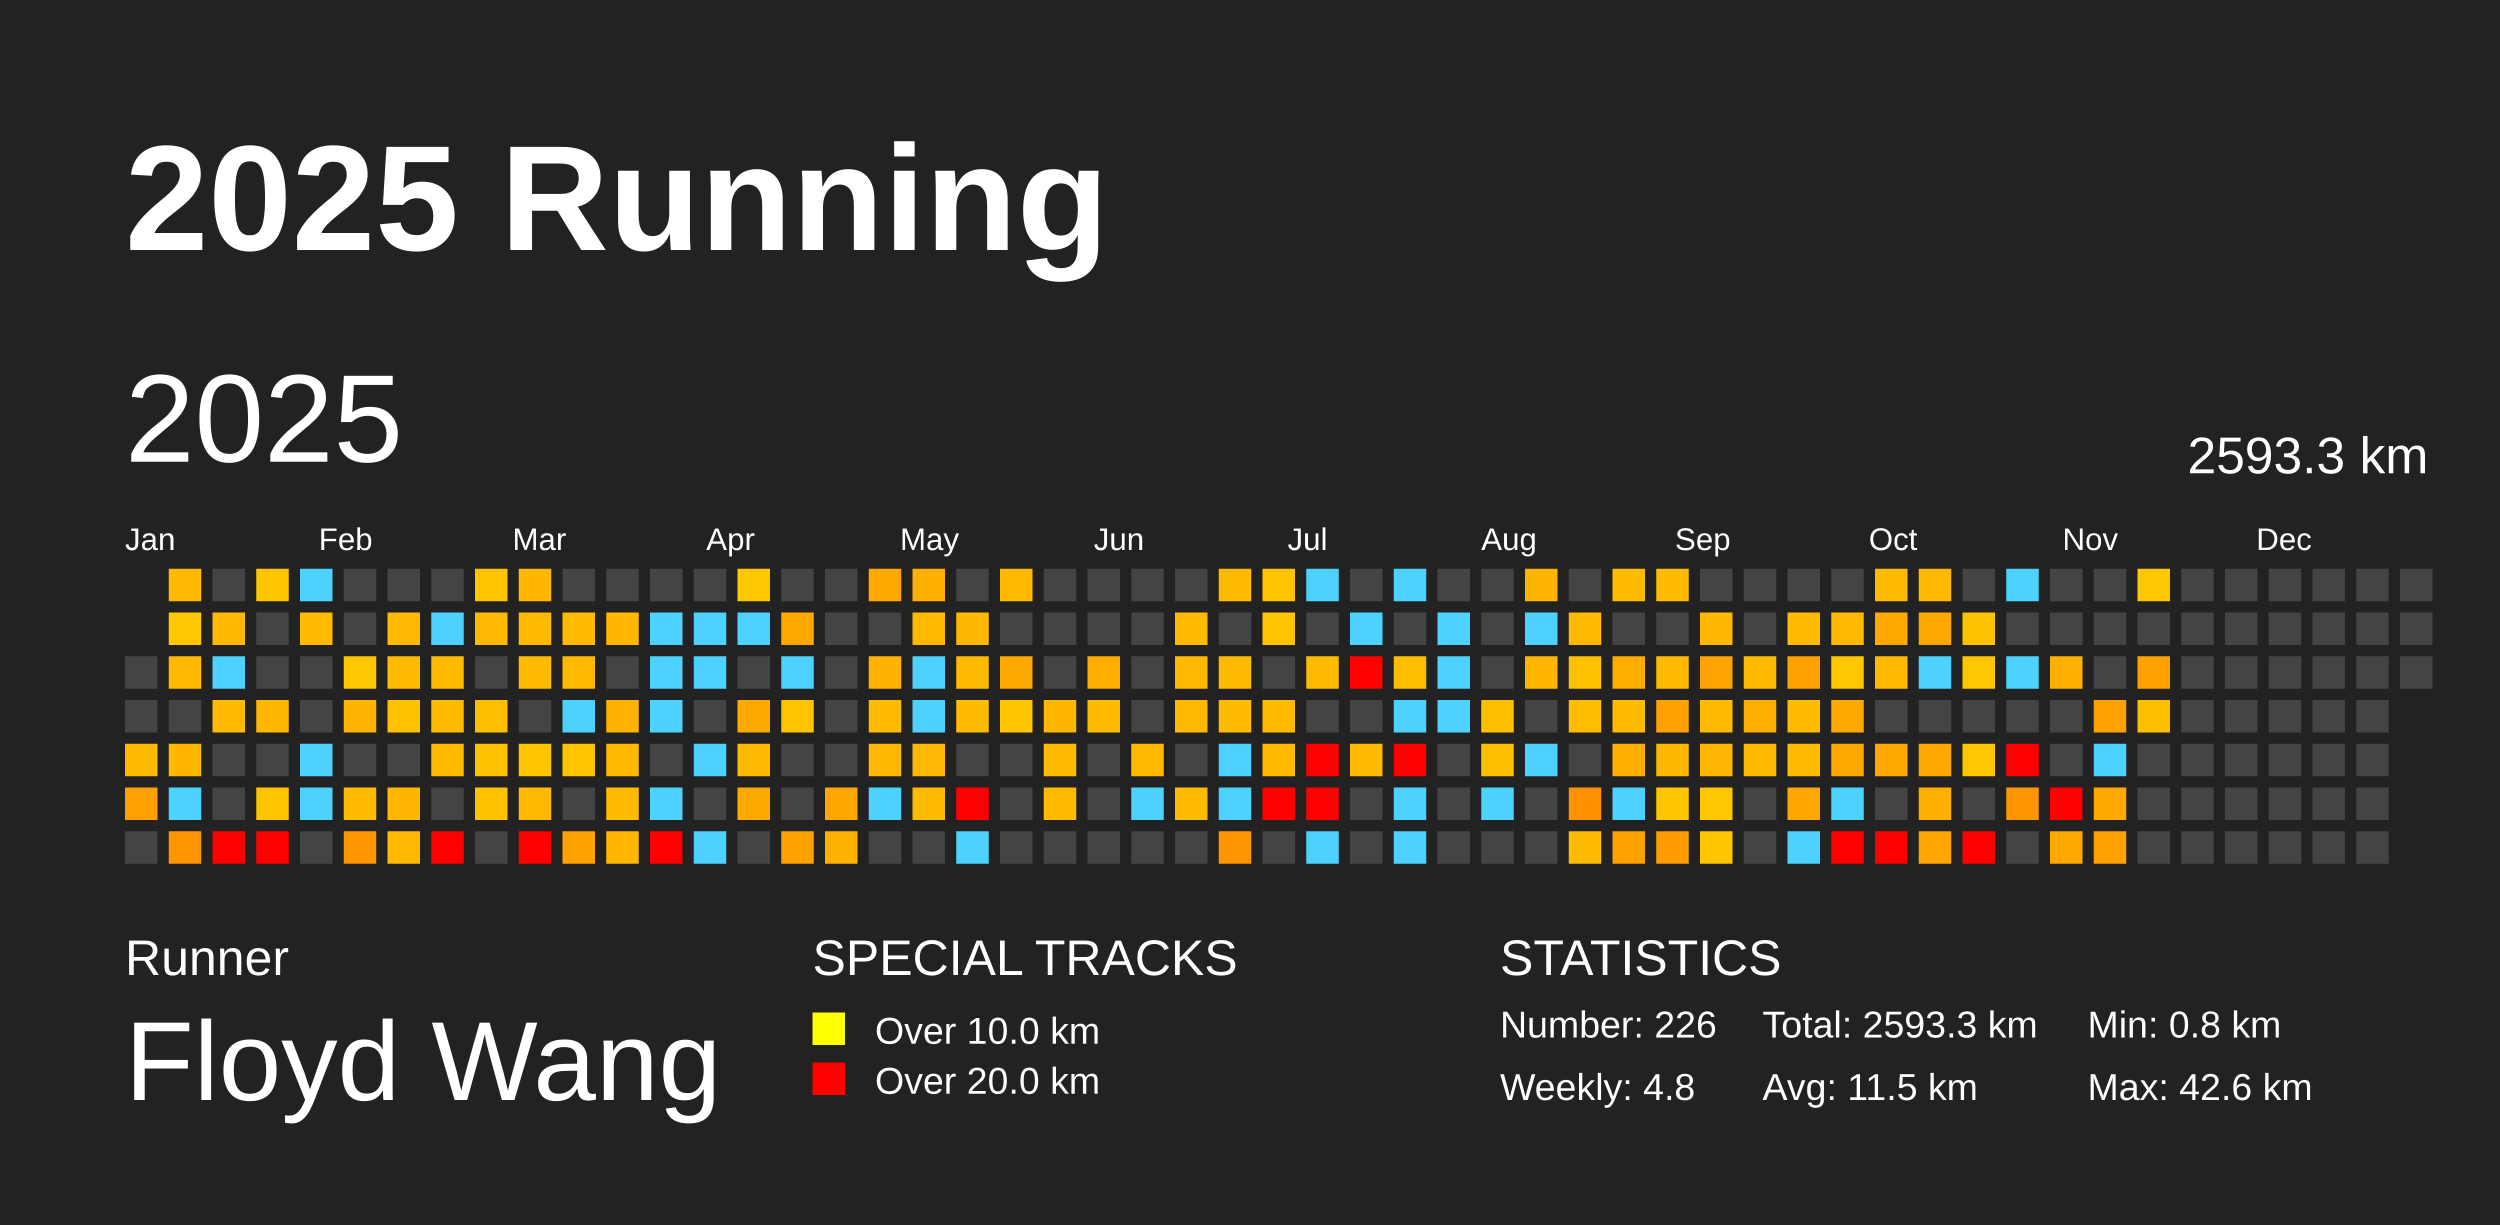
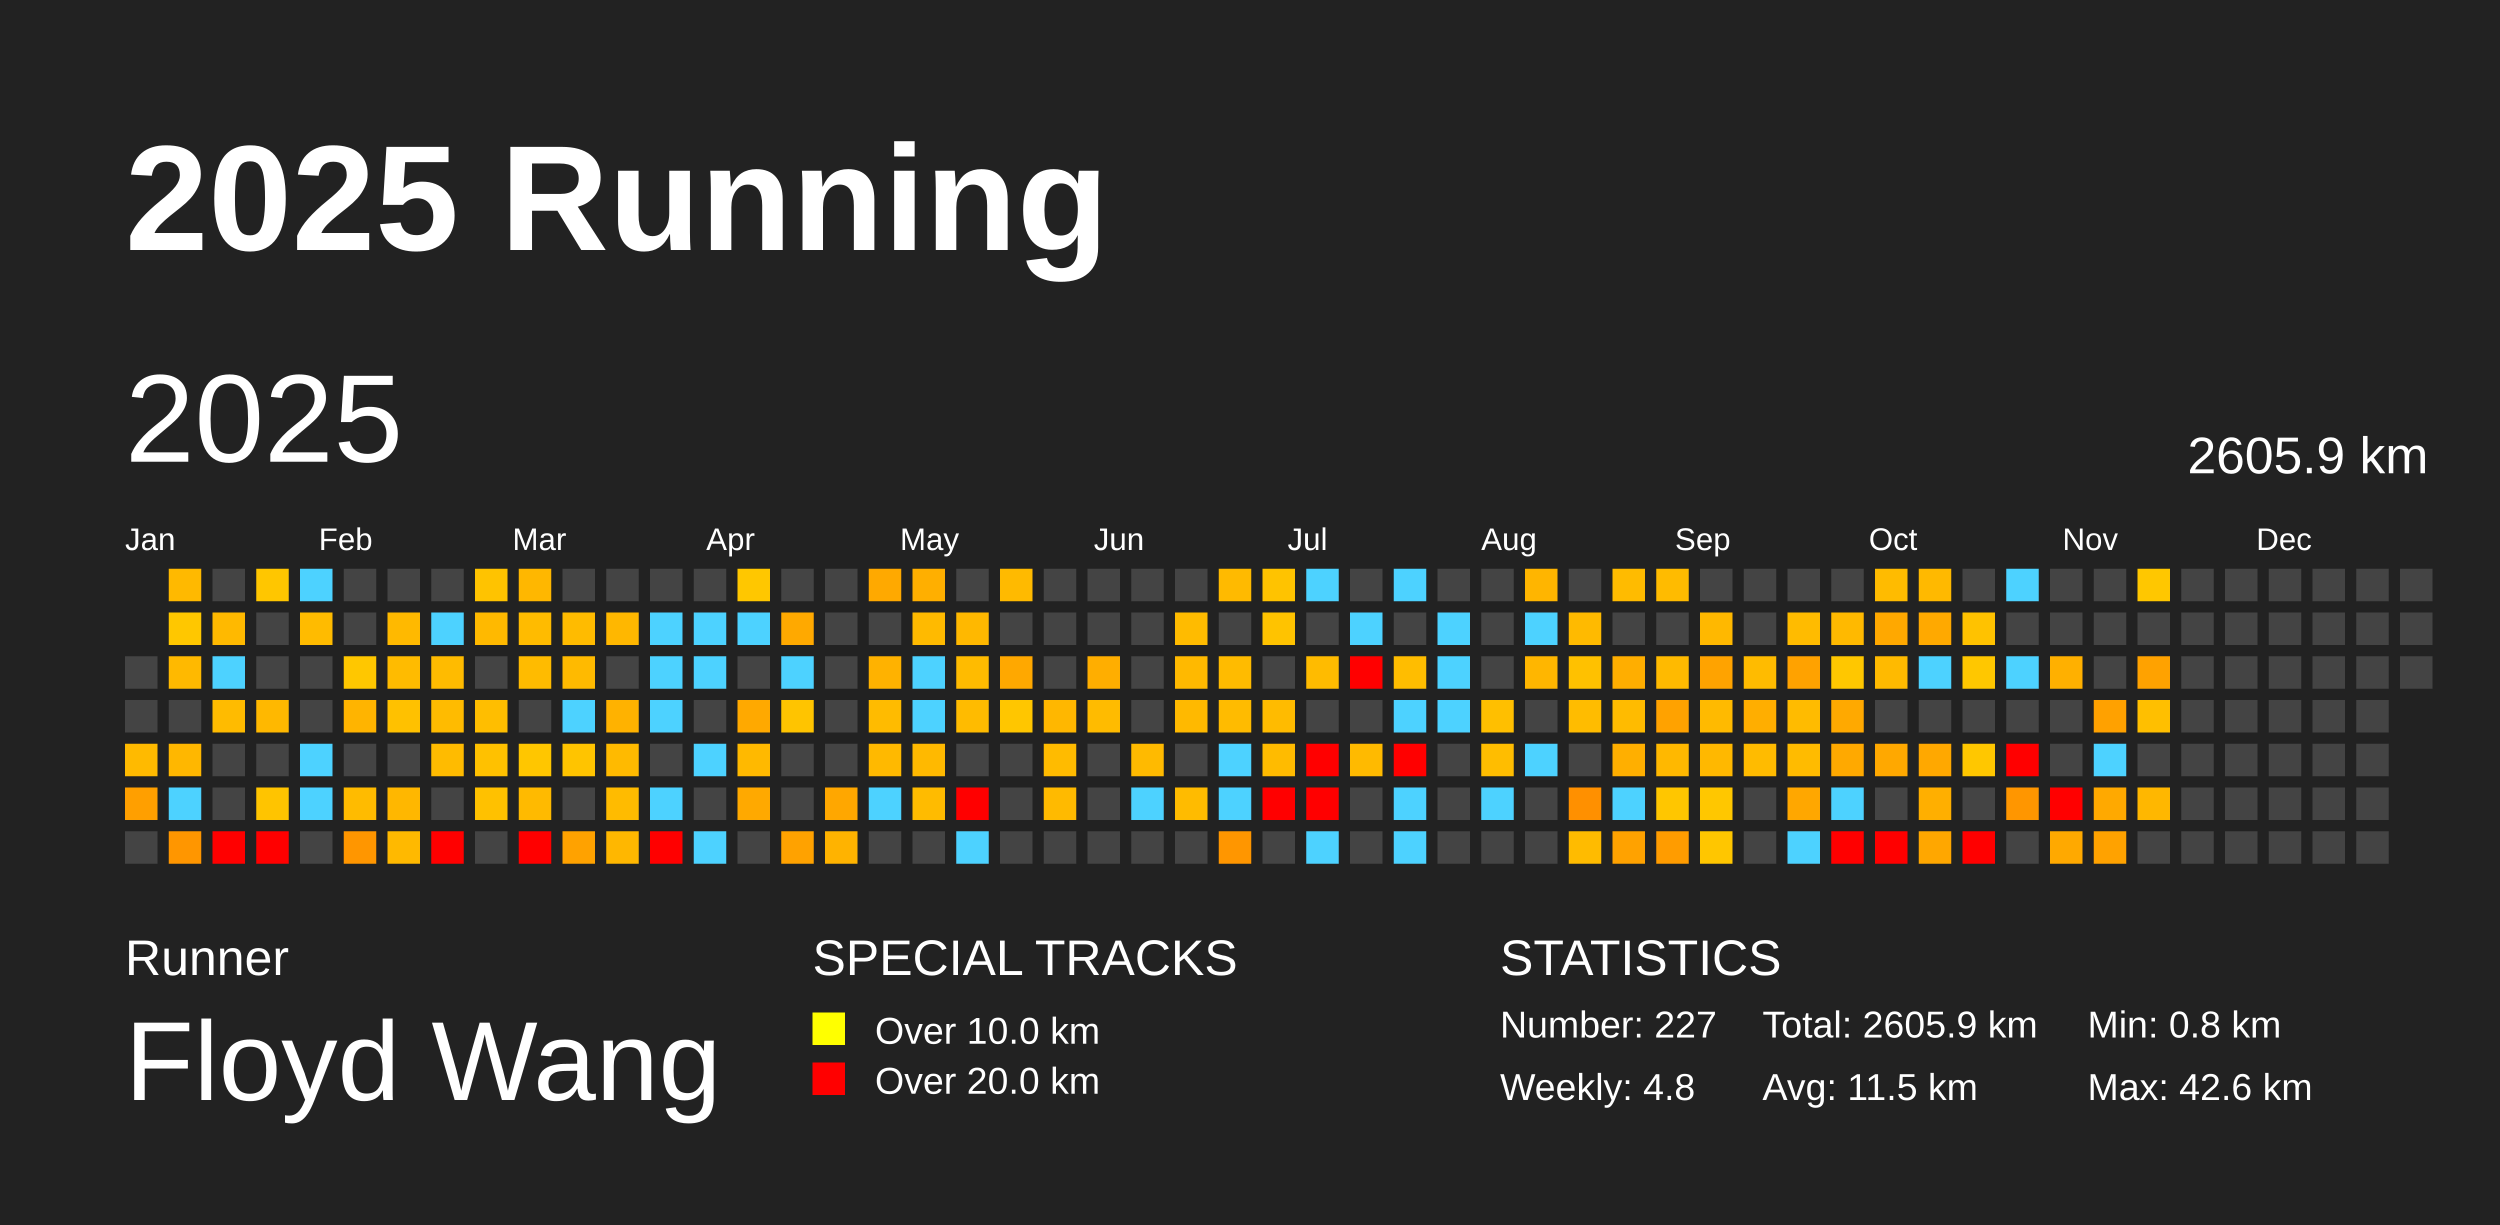
<svg xmlns="http://www.w3.org/2000/svg" baseProfile="full" height="98mm" version="1.1" viewBox="0,0,200,98" width="200mm">
  <defs />
  <rect fill="#222222" height="98" width="200" x="0" y="0" />
  <text fill="#FFFFFF" style="font-size:12px; font-family:Arial; font-weight:bold;" x="10" y="20">2025 Running</text>
  <text fill="#FFFFFF" style="font-size:4px; font-family:Arial" x="10" y="78">Runner</text>
  <text fill="#FFFFFF" style="font-size:9px; font-family:Arial" x="10" y="88">Floyd Wang</text>
  <text fill="#FFFFFF" style="font-size:4px; font-family:Arial" x="65" y="78">SPECIAL TRACKS</text>
  <rect fill="yellow" height="2.6" width="2.6" x="65" y="81" />
  <text fill="#FFFFFF" style="font-size:3px; font-family:Arial" x="70" y="83.5">Over 10.0 km</text>
  <rect fill="red" height="2.6" width="2.6" x="65" y="85" />
  <text fill="#FFFFFF" style="font-size:3px; font-family:Arial" x="70" y="87.5">Over 20.0 km</text>
  <text fill="#FFFFFF" style="font-size:4px; font-family:Arial" x="120" y="78">STATISTICS</text>
-   <text fill="#FFFFFF" style="font-size:3px; font-family:Arial" x="120" y="83">Number: 226</text>
+   <text fill="#FFFFFF" style="font-size:3px; font-family:Arial" x="120" y="83">Number: 227</text>
  <text fill="#FFFFFF" style="font-size:3px; font-family:Arial" x="120" y="88">Weekly: 4.8</text>
-   <text fill="#FFFFFF" style="font-size:3px; font-family:Arial" x="141" y="83">Total: 2593.3 km</text>
+   <text fill="#FFFFFF" style="font-size:3px; font-family:Arial" x="141" y="83">Total: 2605.9 km</text>
  <text fill="#FFFFFF" style="font-size:3px; font-family:Arial" x="141" y="88">Avg: 11.5 km</text>
  <text fill="#FFFFFF" style="font-size:3px; font-family:Arial" x="167" y="83">Min: 0.8 km</text>
  <text fill="#FFFFFF" style="font-size:3px; font-family:Arial" x="167" y="88">Max: 42.6 km</text>
  <text dominant-baseline="hanging" fill="#FFFFFF" style="font-size:10.0px; font-family:Arial;" x="10" y="30">2025</text>
-   <text dominant-baseline="hanging" fill="#FFFFFF" style="font-size:4.125px; font-family:Arial;" x="175" y="35">2593.3 km</text>
+   <text dominant-baseline="hanging" fill="#FFFFFF" style="font-size:4.125px; font-family:Arial;" x="175" y="35">2605.9 km</text>
  <text fill="#FFFFFF" style="font-size:2.5px; font-family:Arial" x="10.0" y="44">Jan</text>
  <text fill="#FFFFFF" style="font-size:2.5px; font-family:Arial" x="25.5" y="44">Feb</text>
  <text fill="#FFFFFF" style="font-size:2.5px; font-family:Arial" x="41.0" y="44">Mar</text>
  <text fill="#FFFFFF" style="font-size:2.5px; font-family:Arial" x="56.5" y="44">Apr</text>
  <text fill="#FFFFFF" style="font-size:2.5px; font-family:Arial" x="72.0" y="44">May</text>
  <text fill="#FFFFFF" style="font-size:2.5px; font-family:Arial" x="87.5" y="44">Jun</text>
  <text fill="#FFFFFF" style="font-size:2.5px; font-family:Arial" x="103.0" y="44">Jul</text>
  <text fill="#FFFFFF" style="font-size:2.5px; font-family:Arial" x="118.5" y="44">Aug</text>
  <text fill="#FFFFFF" style="font-size:2.5px; font-family:Arial" x="134.0" y="44">Sep</text>
  <text fill="#FFFFFF" style="font-size:2.5px; font-family:Arial" x="149.5" y="44">Oct</text>
  <text fill="#FFFFFF" style="font-size:2.5px; font-family:Arial" x="165.0" y="44">Nov</text>
  <text fill="#FFFFFF" style="font-size:2.5px; font-family:Arial" x="180.5" y="44">Dec</text>
  <rect fill="#444444" height="2.6" width="2.6" x="10.0" y="52.5" />
  <rect fill="#444444" height="2.6" width="2.6" x="10.0" y="56.0" />
  <rect fill="#ffba00" height="2.6" width="2.6" x="10.0" y="59.5" />
  <rect fill="#ff9f00" height="2.6" width="2.6" x="10.0" y="63.0" />
  <rect fill="#444444" height="2.6" width="2.6" x="10.0" y="66.5" />
  <rect fill="#ffb900" height="2.6" width="2.6" x="13.5" y="45.5" />
  <rect fill="#ffc700" height="2.6" width="2.6" x="13.5" y="49.0" />
  <rect fill="#ffb900" height="2.6" width="2.6" x="13.5" y="52.5" />
  <rect fill="#444444" height="2.6" width="2.6" x="13.5" y="56.0" />
  <rect fill="#ffb700" height="2.6" width="2.6" x="13.5" y="59.5" />
  <rect fill="#4dd2ff" height="2.6" width="2.6" x="13.5" y="63.0" />
  <rect fill="#ff9600" height="2.6" width="2.6" x="13.5" y="66.5" />
  <rect fill="#444444" height="2.6" width="2.6" x="17.0" y="45.5" />
  <rect fill="#ffb900" height="2.6" width="2.6" x="17.0" y="49.0" />
  <rect fill="#4dd2ff" height="2.6" width="2.6" x="17.0" y="52.5" />
  <rect fill="#ffbb00" height="2.6" width="2.6" x="17.0" y="56.0" />
  <rect fill="#444444" height="2.6" width="2.6" x="17.0" y="59.5" />
  <rect fill="#444444" height="2.6" width="2.6" x="17.0" y="63.0" />
  <rect fill="red" height="2.6" width="2.6" x="17.0" y="66.5" />
  <rect fill="#ffc600" height="2.6" width="2.6" x="20.5" y="45.5" />
  <rect fill="#444444" height="2.6" width="2.6" x="20.5" y="49.0" />
  <rect fill="#444444" height="2.6" width="2.6" x="20.5" y="52.5" />
  <rect fill="#ffb800" height="2.6" width="2.6" x="20.5" y="56.0" />
  <rect fill="#444444" height="2.6" width="2.6" x="20.5" y="59.5" />
  <rect fill="#ffc400" height="2.6" width="2.6" x="20.5" y="63.0" />
  <rect fill="red" height="2.6" width="2.6" x="20.5" y="66.5" />
  <rect fill="#4dd2ff" height="2.6" width="2.6" x="24.0" y="45.5" />
  <rect fill="#ffbb00" height="2.6" width="2.6" x="24.0" y="49.0" />
  <rect fill="#444444" height="2.6" width="2.6" x="24.0" y="52.5" />
  <rect fill="#444444" height="2.6" width="2.6" x="24.0" y="56.0" />
  <rect fill="#4dd2ff" height="2.6" width="2.6" x="24.0" y="59.5" />
  <rect fill="#4dd2ff" height="2.6" width="2.6" x="24.0" y="63.0" />
  <rect fill="#444444" height="2.6" width="2.6" x="24.0" y="66.5" />
  <rect fill="#444444" height="2.6" width="2.6" x="27.5" y="45.5" />
  <rect fill="#444444" height="2.6" width="2.6" x="27.5" y="49.0" />
  <rect fill="#ffc700" height="2.6" width="2.6" x="27.5" y="52.5" />
  <rect fill="#ffb400" height="2.6" width="2.6" x="27.5" y="56.0" />
  <rect fill="#444444" height="2.6" width="2.6" x="27.5" y="59.5" />
  <rect fill="#ffbb00" height="2.6" width="2.6" x="27.5" y="63.0" />
  <rect fill="#ff9600" height="2.6" width="2.6" x="27.5" y="66.5" />
  <rect fill="#444444" height="2.6" width="2.6" x="31.0" y="45.5" />
  <rect fill="#ffb900" height="2.6" width="2.6" x="31.0" y="49.0" />
  <rect fill="#ffbb00" height="2.6" width="2.6" x="31.0" y="52.5" />
  <rect fill="#ffc100" height="2.6" width="2.6" x="31.0" y="56.0" />
  <rect fill="#444444" height="2.6" width="2.6" x="31.0" y="59.5" />
  <rect fill="#ffb700" height="2.6" width="2.6" x="31.0" y="63.0" />
  <rect fill="#ffb900" height="2.6" width="2.6" x="31.0" y="66.5" />
  <rect fill="#444444" height="2.6" width="2.6" x="34.5" y="45.5" />
  <rect fill="#4dd2ff" height="2.6" width="2.6" x="34.5" y="49.0" />
  <rect fill="#ffbb00" height="2.6" width="2.6" x="34.5" y="52.5" />
  <rect fill="#ffbb00" height="2.6" width="2.6" x="34.5" y="56.0" />
  <rect fill="#ffbb00" height="2.6" width="2.6" x="34.5" y="59.5" />
  <rect fill="#444444" height="2.6" width="2.6" x="34.5" y="63.0" />
  <rect fill="red" height="2.6" width="2.6" x="34.5" y="66.5" />
  <rect fill="#ffc300" height="2.6" width="2.6" x="38.0" y="45.5" />
  <rect fill="#ffb900" height="2.6" width="2.6" x="38.0" y="49.0" />
  <rect fill="#444444" height="2.6" width="2.6" x="38.0" y="52.5" />
  <rect fill="#ffbe00" height="2.6" width="2.6" x="38.0" y="56.0" />
  <rect fill="#ffc100" height="2.6" width="2.6" x="38.0" y="59.5" />
  <rect fill="#ffc100" height="2.6" width="2.6" x="38.0" y="63.0" />
  <rect fill="#444444" height="2.6" width="2.6" x="38.0" y="66.5" />
  <rect fill="#ffb700" height="2.6" width="2.6" x="41.5" y="45.5" />
  <rect fill="#ffbb00" height="2.6" width="2.6" x="41.5" y="49.0" />
  <rect fill="#ffbb00" height="2.6" width="2.6" x="41.5" y="52.5" />
  <rect fill="#444444" height="2.6" width="2.6" x="41.5" y="56.0" />
  <rect fill="#ffc600" height="2.6" width="2.6" x="41.5" y="59.5" />
  <rect fill="#ffba00" height="2.6" width="2.6" x="41.5" y="63.0" />
  <rect fill="red" height="2.6" width="2.6" x="41.5" y="66.5" />
  <rect fill="#444444" height="2.6" width="2.6" x="45.0" y="45.5" />
  <rect fill="#ffbb00" height="2.6" width="2.6" x="45.0" y="49.0" />
  <rect fill="#ffba00" height="2.6" width="2.6" x="45.0" y="52.5" />
  <rect fill="#4dd2ff" height="2.6" width="2.6" x="45.0" y="56.0" />
  <rect fill="#ffc400" height="2.6" width="2.6" x="45.0" y="59.5" />
  <rect fill="#444444" height="2.6" width="2.6" x="45.0" y="63.0" />
  <rect fill="#ffa200" height="2.6" width="2.6" x="45.0" y="66.5" />
  <rect fill="#444444" height="2.6" width="2.6" x="48.5" y="45.5" />
  <rect fill="#ffb700" height="2.6" width="2.6" x="48.5" y="49.0" />
  <rect fill="#444444" height="2.6" width="2.6" x="48.5" y="52.5" />
  <rect fill="#ffb200" height="2.6" width="2.6" x="48.5" y="56.0" />
  <rect fill="#ffba00" height="2.6" width="2.6" x="48.5" y="59.5" />
  <rect fill="#ffbb00" height="2.6" width="2.6" x="48.5" y="63.0" />
  <rect fill="#ffb700" height="2.6" width="2.6" x="48.5" y="66.5" />
  <rect fill="#444444" height="2.6" width="2.6" x="52.0" y="45.5" />
  <rect fill="#4dd2ff" height="2.6" width="2.6" x="52.0" y="49.0" />
  <rect fill="#4dd2ff" height="2.6" width="2.6" x="52.0" y="52.5" />
  <rect fill="#4dd2ff" height="2.6" width="2.6" x="52.0" y="56.0" />
  <rect fill="#444444" height="2.6" width="2.6" x="52.0" y="59.5" />
  <rect fill="#4dd2ff" height="2.6" width="2.6" x="52.0" y="63.0" />
  <rect fill="red" height="2.6" width="2.6" x="52.0" y="66.5" />
  <rect fill="#444444" height="2.6" width="2.6" x="55.5" y="45.5" />
  <rect fill="#4dd2ff" height="2.6" width="2.6" x="55.5" y="49.0" />
  <rect fill="#4dd2ff" height="2.6" width="2.6" x="55.5" y="52.5" />
  <rect fill="#444444" height="2.6" width="2.6" x="55.5" y="56.0" />
  <rect fill="#4dd2ff" height="2.6" width="2.6" x="55.5" y="59.5" />
  <rect fill="#444444" height="2.6" width="2.6" x="55.5" y="63.0" />
  <rect fill="#4dd2ff" height="2.6" width="2.6" x="55.5" y="66.5" />
  <rect fill="#ffc700" height="2.6" width="2.6" x="59.0" y="45.5" />
  <rect fill="#4dd2ff" height="2.6" width="2.6" x="59.0" y="49.0" />
  <rect fill="#444444" height="2.6" width="2.6" x="59.0" y="52.5" />
  <rect fill="#ffa900" height="2.6" width="2.6" x="59.0" y="56.0" />
  <rect fill="#ffb900" height="2.6" width="2.6" x="59.0" y="59.5" />
  <rect fill="#ffa900" height="2.6" width="2.6" x="59.0" y="63.0" />
  <rect fill="#444444" height="2.6" width="2.6" x="59.0" y="66.5" />
  <rect fill="#444444" height="2.6" width="2.6" x="62.5" y="45.5" />
  <rect fill="#ffa900" height="2.6" width="2.6" x="62.5" y="49.0" />
  <rect fill="#4dd2ff" height="2.6" width="2.6" x="62.5" y="52.5" />
  <rect fill="#ffc400" height="2.6" width="2.6" x="62.5" y="56.0" />
  <rect fill="#444444" height="2.6" width="2.6" x="62.5" y="59.5" />
  <rect fill="#444444" height="2.6" width="2.6" x="62.5" y="63.0" />
  <rect fill="#ffa200" height="2.6" width="2.6" x="62.5" y="66.5" />
  <rect fill="#444444" height="2.6" width="2.6" x="66.0" y="45.5" />
  <rect fill="#444444" height="2.6" width="2.6" x="66.0" y="49.0" />
  <rect fill="#444444" height="2.6" width="2.6" x="66.0" y="52.5" />
  <rect fill="#444444" height="2.6" width="2.6" x="66.0" y="56.0" />
  <rect fill="#444444" height="2.6" width="2.6" x="66.0" y="59.5" />
  <rect fill="#ffa700" height="2.6" width="2.6" x="66.0" y="63.0" />
  <rect fill="#ffb300" height="2.6" width="2.6" x="66.0" y="66.5" />
  <rect fill="#ffa900" height="2.6" width="2.6" x="69.5" y="45.5" />
  <rect fill="#444444" height="2.6" width="2.6" x="69.5" y="49.0" />
  <rect fill="#ffb200" height="2.6" width="2.6" x="69.5" y="52.5" />
  <rect fill="#ffbb00" height="2.6" width="2.6" x="69.5" y="56.0" />
  <rect fill="#ffb900" height="2.6" width="2.6" x="69.5" y="59.5" />
  <rect fill="#4dd2ff" height="2.6" width="2.6" x="69.5" y="63.0" />
  <rect fill="#444444" height="2.6" width="2.6" x="69.5" y="66.5" />
  <rect fill="#ffaf00" height="2.6" width="2.6" x="73.0" y="45.5" />
  <rect fill="#ffba00" height="2.6" width="2.6" x="73.0" y="49.0" />
  <rect fill="#4dd2ff" height="2.6" width="2.6" x="73.0" y="52.5" />
  <rect fill="#4dd2ff" height="2.6" width="2.6" x="73.0" y="56.0" />
  <rect fill="#ffb900" height="2.6" width="2.6" x="73.0" y="59.5" />
  <rect fill="#ffbb00" height="2.6" width="2.6" x="73.0" y="63.0" />
  <rect fill="#444444" height="2.6" width="2.6" x="73.0" y="66.5" />
  <rect fill="#444444" height="2.6" width="2.6" x="76.5" y="45.5" />
  <rect fill="#ffb800" height="2.6" width="2.6" x="76.5" y="49.0" />
  <rect fill="#ffbb00" height="2.6" width="2.6" x="76.5" y="52.5" />
  <rect fill="#ffbb00" height="2.6" width="2.6" x="76.5" y="56.0" />
  <rect fill="#444444" height="2.6" width="2.6" x="76.5" y="59.5" />
  <rect fill="red" height="2.6" width="2.6" x="76.5" y="63.0" />
  <rect fill="#4dd2ff" height="2.6" width="2.6" x="76.5" y="66.5" />
  <rect fill="#ffba00" height="2.6" width="2.6" x="80.0" y="45.5" />
  <rect fill="#444444" height="2.6" width="2.6" x="80.0" y="49.0" />
  <rect fill="#ffa800" height="2.6" width="2.6" x="80.0" y="52.5" />
  <rect fill="#ffc600" height="2.6" width="2.6" x="80.0" y="56.0" />
  <rect fill="#444444" height="2.6" width="2.6" x="80.0" y="59.5" />
  <rect fill="#444444" height="2.6" width="2.6" x="80.0" y="63.0" />
  <rect fill="#444444" height="2.6" width="2.6" x="80.0" y="66.5" />
  <rect fill="#444444" height="2.6" width="2.6" x="83.5" y="45.5" />
  <rect fill="#444444" height="2.6" width="2.6" x="83.5" y="49.0" />
  <rect fill="#444444" height="2.6" width="2.6" x="83.5" y="52.5" />
  <rect fill="#ffb700" height="2.6" width="2.6" x="83.5" y="56.0" />
  <rect fill="#ffbb00" height="2.6" width="2.6" x="83.5" y="59.5" />
  <rect fill="#ffba00" height="2.6" width="2.6" x="83.5" y="63.0" />
  <rect fill="#444444" height="2.6" width="2.6" x="83.5" y="66.5" />
  <rect fill="#444444" height="2.6" width="2.6" x="87.0" y="45.5" />
  <rect fill="#444444" height="2.6" width="2.6" x="87.0" y="49.0" />
  <rect fill="#ffae00" height="2.6" width="2.6" x="87.0" y="52.5" />
  <rect fill="#ffbb00" height="2.6" width="2.6" x="87.0" y="56.0" />
  <rect fill="#444444" height="2.6" width="2.6" x="87.0" y="59.5" />
  <rect fill="#444444" height="2.6" width="2.6" x="87.0" y="63.0" />
  <rect fill="#444444" height="2.6" width="2.6" x="87.0" y="66.5" />
  <rect fill="#444444" height="2.6" width="2.6" x="90.5" y="45.5" />
  <rect fill="#444444" height="2.6" width="2.6" x="90.5" y="49.0" />
  <rect fill="#444444" height="2.6" width="2.6" x="90.5" y="52.5" />
  <rect fill="#444444" height="2.6" width="2.6" x="90.5" y="56.0" />
  <rect fill="#ffba00" height="2.6" width="2.6" x="90.5" y="59.5" />
  <rect fill="#4dd2ff" height="2.6" width="2.6" x="90.5" y="63.0" />
  <rect fill="#444444" height="2.6" width="2.6" x="90.5" y="66.5" />
  <rect fill="#444444" height="2.6" width="2.6" x="94.0" y="45.5" />
  <rect fill="#ffbb00" height="2.6" width="2.6" x="94.0" y="49.0" />
  <rect fill="#ffb900" height="2.6" width="2.6" x="94.0" y="52.5" />
  <rect fill="#ffb900" height="2.6" width="2.6" x="94.0" y="56.0" />
  <rect fill="#444444" height="2.6" width="2.6" x="94.0" y="59.5" />
  <rect fill="#ffbb00" height="2.6" width="2.6" x="94.0" y="63.0" />
  <rect fill="#444444" height="2.6" width="2.6" x="94.0" y="66.5" />
  <rect fill="#ffba00" height="2.6" width="2.6" x="97.5" y="45.5" />
  <rect fill="#444444" height="2.6" width="2.6" x="97.5" y="49.0" />
  <rect fill="#ffbb00" height="2.6" width="2.6" x="97.5" y="52.5" />
  <rect fill="#ffbb00" height="2.6" width="2.6" x="97.5" y="56.0" />
  <rect fill="#4dd2ff" height="2.6" width="2.6" x="97.5" y="59.5" />
  <rect fill="#4dd2ff" height="2.6" width="2.6" x="97.5" y="63.0" />
  <rect fill="#ff9600" height="2.6" width="2.6" x="97.5" y="66.5" />
  <rect fill="#ffc300" height="2.6" width="2.6" x="101.0" y="45.5" />
  <rect fill="#ffc300" height="2.6" width="2.6" x="101.0" y="49.0" />
  <rect fill="#444444" height="2.6" width="2.6" x="101.0" y="52.5" />
  <rect fill="#ffbb00" height="2.6" width="2.6" x="101.0" y="56.0" />
  <rect fill="#ffbb00" height="2.6" width="2.6" x="101.0" y="59.5" />
  <rect fill="red" height="2.6" width="2.6" x="101.0" y="63.0" />
  <rect fill="#444444" height="2.6" width="2.6" x="101.0" y="66.5" />
  <rect fill="#4dd2ff" height="2.6" width="2.6" x="104.5" y="45.5" />
  <rect fill="#444444" height="2.6" width="2.6" x="104.5" y="49.0" />
  <rect fill="#ffbb00" height="2.6" width="2.6" x="104.5" y="52.5" />
  <rect fill="#444444" height="2.6" width="2.6" x="104.5" y="56.0" />
  <rect fill="red" height="2.6" width="2.6" x="104.5" y="59.5" />
  <rect fill="red" height="2.6" width="2.6" x="104.5" y="63.0" />
  <rect fill="#4dd2ff" height="2.6" width="2.6" x="104.5" y="66.5" />
  <rect fill="#444444" height="2.6" width="2.6" x="108.0" y="45.5" />
  <rect fill="#4dd2ff" height="2.6" width="2.6" x="108.0" y="49.0" />
  <rect fill="red" height="2.6" width="2.6" x="108.0" y="52.5" />
  <rect fill="#444444" height="2.6" width="2.6" x="108.0" y="56.0" />
  <rect fill="#ffba00" height="2.6" width="2.6" x="108.0" y="59.5" />
  <rect fill="#444444" height="2.6" width="2.6" x="108.0" y="63.0" />
  <rect fill="#444444" height="2.6" width="2.6" x="108.0" y="66.5" />
  <rect fill="#4dd2ff" height="2.6" width="2.6" x="111.5" y="45.5" />
  <rect fill="#444444" height="2.6" width="2.6" x="111.5" y="49.0" />
  <rect fill="#ffbd00" height="2.6" width="2.6" x="111.5" y="52.5" />
  <rect fill="#4dd2ff" height="2.6" width="2.6" x="111.5" y="56.0" />
  <rect fill="red" height="2.6" width="2.6" x="111.5" y="59.5" />
  <rect fill="#4dd2ff" height="2.6" width="2.6" x="111.5" y="63.0" />
  <rect fill="#4dd2ff" height="2.6" width="2.6" x="111.5" y="66.5" />
  <rect fill="#444444" height="2.6" width="2.6" x="115.0" y="45.5" />
  <rect fill="#4dd2ff" height="2.6" width="2.6" x="115.0" y="49.0" />
  <rect fill="#4dd2ff" height="2.6" width="2.6" x="115.0" y="52.5" />
  <rect fill="#4dd2ff" height="2.6" width="2.6" x="115.0" y="56.0" />
  <rect fill="#444444" height="2.6" width="2.6" x="115.0" y="59.5" />
  <rect fill="#444444" height="2.6" width="2.6" x="115.0" y="63.0" />
  <rect fill="#444444" height="2.6" width="2.6" x="115.0" y="66.5" />
  <rect fill="#444444" height="2.6" width="2.6" x="118.5" y="45.5" />
  <rect fill="#444444" height="2.6" width="2.6" x="118.5" y="49.0" />
  <rect fill="#444444" height="2.6" width="2.6" x="118.5" y="52.5" />
  <rect fill="#ffbf00" height="2.6" width="2.6" x="118.5" y="56.0" />
  <rect fill="#ffbd00" height="2.6" width="2.6" x="118.5" y="59.5" />
  <rect fill="#4dd2ff" height="2.6" width="2.6" x="118.5" y="63.0" />
  <rect fill="#444444" height="2.6" width="2.6" x="118.5" y="66.5" />
  <rect fill="#ffb500" height="2.6" width="2.6" x="122.0" y="45.5" />
  <rect fill="#4dd2ff" height="2.6" width="2.6" x="122.0" y="49.0" />
  <rect fill="#ffb600" height="2.6" width="2.6" x="122.0" y="52.5" />
  <rect fill="#444444" height="2.6" width="2.6" x="122.0" y="56.0" />
  <rect fill="#4dd2ff" height="2.6" width="2.6" x="122.0" y="59.5" />
  <rect fill="#444444" height="2.6" width="2.6" x="122.0" y="63.0" />
  <rect fill="#444444" height="2.6" width="2.6" x="122.0" y="66.5" />
  <rect fill="#444444" height="2.6" width="2.6" x="125.5" y="45.5" />
  <rect fill="#ffba00" height="2.6" width="2.6" x="125.5" y="49.0" />
  <rect fill="#ffc100" height="2.6" width="2.6" x="125.5" y="52.5" />
  <rect fill="#ffbc00" height="2.6" width="2.6" x="125.5" y="56.0" />
  <rect fill="#444444" height="2.6" width="2.6" x="125.5" y="59.5" />
  <rect fill="#ff9000" height="2.6" width="2.6" x="125.5" y="63.0" />
  <rect fill="#ffbb00" height="2.6" width="2.6" x="125.5" y="66.5" />
  <rect fill="#ffbb00" height="2.6" width="2.6" x="129.0" y="45.5" />
  <rect fill="#444444" height="2.6" width="2.6" x="129.0" y="49.0" />
  <rect fill="#ffae00" height="2.6" width="2.6" x="129.0" y="52.5" />
  <rect fill="#ffbb00" height="2.6" width="2.6" x="129.0" y="56.0" />
  <rect fill="#ffaf00" height="2.6" width="2.6" x="129.0" y="59.5" />
  <rect fill="#4dd2ff" height="2.6" width="2.6" x="129.0" y="63.0" />
  <rect fill="#ffa200" height="2.6" width="2.6" x="129.0" y="66.5" />
  <rect fill="#ffbb00" height="2.6" width="2.6" x="132.5" y="45.5" />
  <rect fill="#444444" height="2.6" width="2.6" x="132.5" y="49.0" />
  <rect fill="#ffba00" height="2.6" width="2.6" x="132.5" y="52.5" />
  <rect fill="#ffa200" height="2.6" width="2.6" x="132.5" y="56.0" />
  <rect fill="#ffb800" height="2.6" width="2.6" x="132.5" y="59.5" />
  <rect fill="#ffc600" height="2.6" width="2.6" x="132.5" y="63.0" />
  <rect fill="#ff9c00" height="2.6" width="2.6" x="132.5" y="66.5" />
  <rect fill="#444444" height="2.6" width="2.6" x="136.0" y="45.5" />
  <rect fill="#ffb800" height="2.6" width="2.6" x="136.0" y="49.0" />
  <rect fill="#ffa300" height="2.6" width="2.6" x="136.0" y="52.5" />
  <rect fill="#ffba00" height="2.6" width="2.6" x="136.0" y="56.0" />
  <rect fill="#ffb800" height="2.6" width="2.6" x="136.0" y="59.5" />
  <rect fill="#ffc700" height="2.6" width="2.6" x="136.0" y="63.0" />
  <rect fill="#ffc600" height="2.6" width="2.6" x="136.0" y="66.5" />
  <rect fill="#444444" height="2.6" width="2.6" x="139.5" y="45.5" />
  <rect fill="#444444" height="2.6" width="2.6" x="139.5" y="49.0" />
  <rect fill="#ffbb00" height="2.6" width="2.6" x="139.5" y="52.5" />
  <rect fill="#ffae00" height="2.6" width="2.6" x="139.5" y="56.0" />
  <rect fill="#ffbb00" height="2.6" width="2.6" x="139.5" y="59.5" />
  <rect fill="#444444" height="2.6" width="2.6" x="139.5" y="63.0" />
  <rect fill="#444444" height="2.6" width="2.6" x="139.5" y="66.5" />
  <rect fill="#444444" height="2.6" width="2.6" x="143.0" y="45.5" />
  <rect fill="#ffbb00" height="2.6" width="2.6" x="143.0" y="49.0" />
  <rect fill="#ffa200" height="2.6" width="2.6" x="143.0" y="52.5" />
  <rect fill="#ffbb00" height="2.6" width="2.6" x="143.0" y="56.0" />
  <rect fill="#ffbb00" height="2.6" width="2.6" x="143.0" y="59.5" />
  <rect fill="#ffa700" height="2.6" width="2.6" x="143.0" y="63.0" />
  <rect fill="#4dd2ff" height="2.6" width="2.6" x="143.0" y="66.5" />
  <rect fill="#444444" height="2.6" width="2.6" x="146.5" y="45.5" />
  <rect fill="#ffb900" height="2.6" width="2.6" x="146.5" y="49.0" />
  <rect fill="#ffc700" height="2.6" width="2.6" x="146.5" y="52.5" />
  <rect fill="#ffa900" height="2.6" width="2.6" x="146.5" y="56.0" />
  <rect fill="#ffa900" height="2.6" width="2.6" x="146.5" y="59.5" />
  <rect fill="#4dd2ff" height="2.6" width="2.6" x="146.5" y="63.0" />
  <rect fill="red" height="2.6" width="2.6" x="146.5" y="66.5" />
  <rect fill="#ffbb00" height="2.6" width="2.6" x="150.0" y="45.5" />
  <rect fill="#ffa800" height="2.6" width="2.6" x="150.0" y="49.0" />
  <rect fill="#ffba00" height="2.6" width="2.6" x="150.0" y="52.5" />
  <rect fill="#444444" height="2.6" width="2.6" x="150.0" y="56.0" />
  <rect fill="#ffa800" height="2.6" width="2.6" x="150.0" y="59.5" />
  <rect fill="#444444" height="2.6" width="2.6" x="150.0" y="63.0" />
  <rect fill="red" height="2.6" width="2.6" x="150.0" y="66.5" />
  <rect fill="#ffb900" height="2.6" width="2.6" x="153.5" y="45.5" />
  <rect fill="#ffa900" height="2.6" width="2.6" x="153.5" y="49.0" />
  <rect fill="#4dd2ff" height="2.6" width="2.6" x="153.5" y="52.5" />
  <rect fill="#444444" height="2.6" width="2.6" x="153.5" y="56.0" />
  <rect fill="#ffa800" height="2.6" width="2.6" x="153.5" y="59.5" />
  <rect fill="#ffaf00" height="2.6" width="2.6" x="153.5" y="63.0" />
  <rect fill="#ffa700" height="2.6" width="2.6" x="153.5" y="66.5" />
  <rect fill="#444444" height="2.6" width="2.6" x="157.0" y="45.5" />
  <rect fill="#ffc200" height="2.6" width="2.6" x="157.0" y="49.0" />
  <rect fill="#ffc700" height="2.6" width="2.6" x="157.0" y="52.5" />
  <rect fill="#444444" height="2.6" width="2.6" x="157.0" y="56.0" />
  <rect fill="#ffc700" height="2.6" width="2.6" x="157.0" y="59.5" />
  <rect fill="#444444" height="2.6" width="2.6" x="157.0" y="63.0" />
  <rect fill="red" height="2.6" width="2.6" x="157.0" y="66.5" />
  <rect fill="#4dd2ff" height="2.6" width="2.6" x="160.5" y="45.5" />
  <rect fill="#444444" height="2.6" width="2.6" x="160.5" y="49.0" />
  <rect fill="#4dd2ff" height="2.6" width="2.6" x="160.5" y="52.5" />
  <rect fill="#444444" height="2.6" width="2.6" x="160.5" y="56.0" />
  <rect fill="red" height="2.6" width="2.6" x="160.5" y="59.5" />
  <rect fill="#ff9600" height="2.6" width="2.6" x="160.5" y="63.0" />
  <rect fill="#444444" height="2.6" width="2.6" x="160.5" y="66.5" />
  <rect fill="#444444" height="2.6" width="2.6" x="164.0" y="45.5" />
  <rect fill="#444444" height="2.6" width="2.6" x="164.0" y="49.0" />
  <rect fill="#ffb000" height="2.6" width="2.6" x="164.0" y="52.5" />
  <rect fill="#444444" height="2.6" width="2.6" x="164.0" y="56.0" />
  <rect fill="#444444" height="2.6" width="2.6" x="164.0" y="59.5" />
  <rect fill="red" height="2.6" width="2.6" x="164.0" y="63.0" />
  <rect fill="#ffa900" height="2.6" width="2.6" x="164.0" y="66.5" />
  <rect fill="#444444" height="2.6" width="2.6" x="167.5" y="45.5" />
  <rect fill="#444444" height="2.6" width="2.6" x="167.5" y="49.0" />
  <rect fill="#444444" height="2.6" width="2.6" x="167.5" y="52.5" />
  <rect fill="#ffa100" height="2.6" width="2.6" x="167.5" y="56.0" />
  <rect fill="#4dd2ff" height="2.6" width="2.6" x="167.5" y="59.5" />
  <rect fill="#ffa900" height="2.6" width="2.6" x="167.5" y="63.0" />
  <rect fill="#ffa200" height="2.6" width="2.6" x="167.5" y="66.5" />
  <rect fill="#ffc700" height="2.6" width="2.6" x="171.0" y="45.5" />
  <rect fill="#444444" height="2.6" width="2.6" x="171.0" y="49.0" />
  <rect fill="#ffa200" height="2.6" width="2.6" x="171.0" y="52.5" />
  <rect fill="#ffbf00" height="2.6" width="2.6" x="171.0" y="56.0" />
  <rect fill="#444444" height="2.6" width="2.6" x="171.0" y="59.5" />
-   <rect fill="#444444" height="2.6" width="2.6" x="171.0" y="63.0" />
+   <rect fill="#ffb700" height="2.6" width="2.6" x="171.0" y="63.0" />
  <rect fill="#444444" height="2.6" width="2.6" x="171.0" y="66.5" />
  <rect fill="#444444" height="2.6" width="2.6" x="174.5" y="45.5" />
  <rect fill="#444444" height="2.6" width="2.6" x="174.5" y="49.0" />
  <rect fill="#444444" height="2.6" width="2.6" x="174.5" y="52.5" />
  <rect fill="#444444" height="2.6" width="2.6" x="174.5" y="56.0" />
  <rect fill="#444444" height="2.6" width="2.6" x="174.5" y="59.5" />
  <rect fill="#444444" height="2.6" width="2.6" x="174.5" y="63.0" />
  <rect fill="#444444" height="2.6" width="2.6" x="174.5" y="66.5" />
  <rect fill="#444444" height="2.6" width="2.6" x="178.0" y="45.5" />
  <rect fill="#444444" height="2.6" width="2.6" x="178.0" y="49.0" />
  <rect fill="#444444" height="2.6" width="2.6" x="178.0" y="52.5" />
  <rect fill="#444444" height="2.6" width="2.6" x="178.0" y="56.0" />
  <rect fill="#444444" height="2.6" width="2.6" x="178.0" y="59.5" />
  <rect fill="#444444" height="2.6" width="2.6" x="178.0" y="63.0" />
  <rect fill="#444444" height="2.6" width="2.6" x="178.0" y="66.5" />
  <rect fill="#444444" height="2.6" width="2.6" x="181.5" y="45.5" />
  <rect fill="#444444" height="2.6" width="2.6" x="181.5" y="49.0" />
  <rect fill="#444444" height="2.6" width="2.6" x="181.5" y="52.5" />
  <rect fill="#444444" height="2.6" width="2.6" x="181.5" y="56.0" />
  <rect fill="#444444" height="2.6" width="2.6" x="181.5" y="59.5" />
  <rect fill="#444444" height="2.6" width="2.6" x="181.5" y="63.0" />
  <rect fill="#444444" height="2.6" width="2.6" x="181.5" y="66.5" />
  <rect fill="#444444" height="2.6" width="2.6" x="185.0" y="45.5" />
  <rect fill="#444444" height="2.6" width="2.6" x="185.0" y="49.0" />
  <rect fill="#444444" height="2.6" width="2.6" x="185.0" y="52.5" />
  <rect fill="#444444" height="2.6" width="2.6" x="185.0" y="56.0" />
  <rect fill="#444444" height="2.6" width="2.6" x="185.0" y="59.5" />
  <rect fill="#444444" height="2.6" width="2.6" x="185.0" y="63.0" />
  <rect fill="#444444" height="2.6" width="2.6" x="185.0" y="66.5" />
  <rect fill="#444444" height="2.6" width="2.6" x="188.5" y="45.5" />
  <rect fill="#444444" height="2.6" width="2.6" x="188.5" y="49.0" />
  <rect fill="#444444" height="2.6" width="2.6" x="188.5" y="52.5" />
  <rect fill="#444444" height="2.6" width="2.6" x="188.5" y="56.0" />
  <rect fill="#444444" height="2.6" width="2.6" x="188.5" y="59.5" />
  <rect fill="#444444" height="2.6" width="2.6" x="188.5" y="63.0" />
  <rect fill="#444444" height="2.6" width="2.6" x="188.5" y="66.5" />
  <rect fill="#444444" height="2.6" width="2.6" x="192.0" y="45.5" />
  <rect fill="#444444" height="2.6" width="2.6" x="192.0" y="49.0" />
  <rect fill="#444444" height="2.6" width="2.6" x="192.0" y="52.5" />
</svg>
